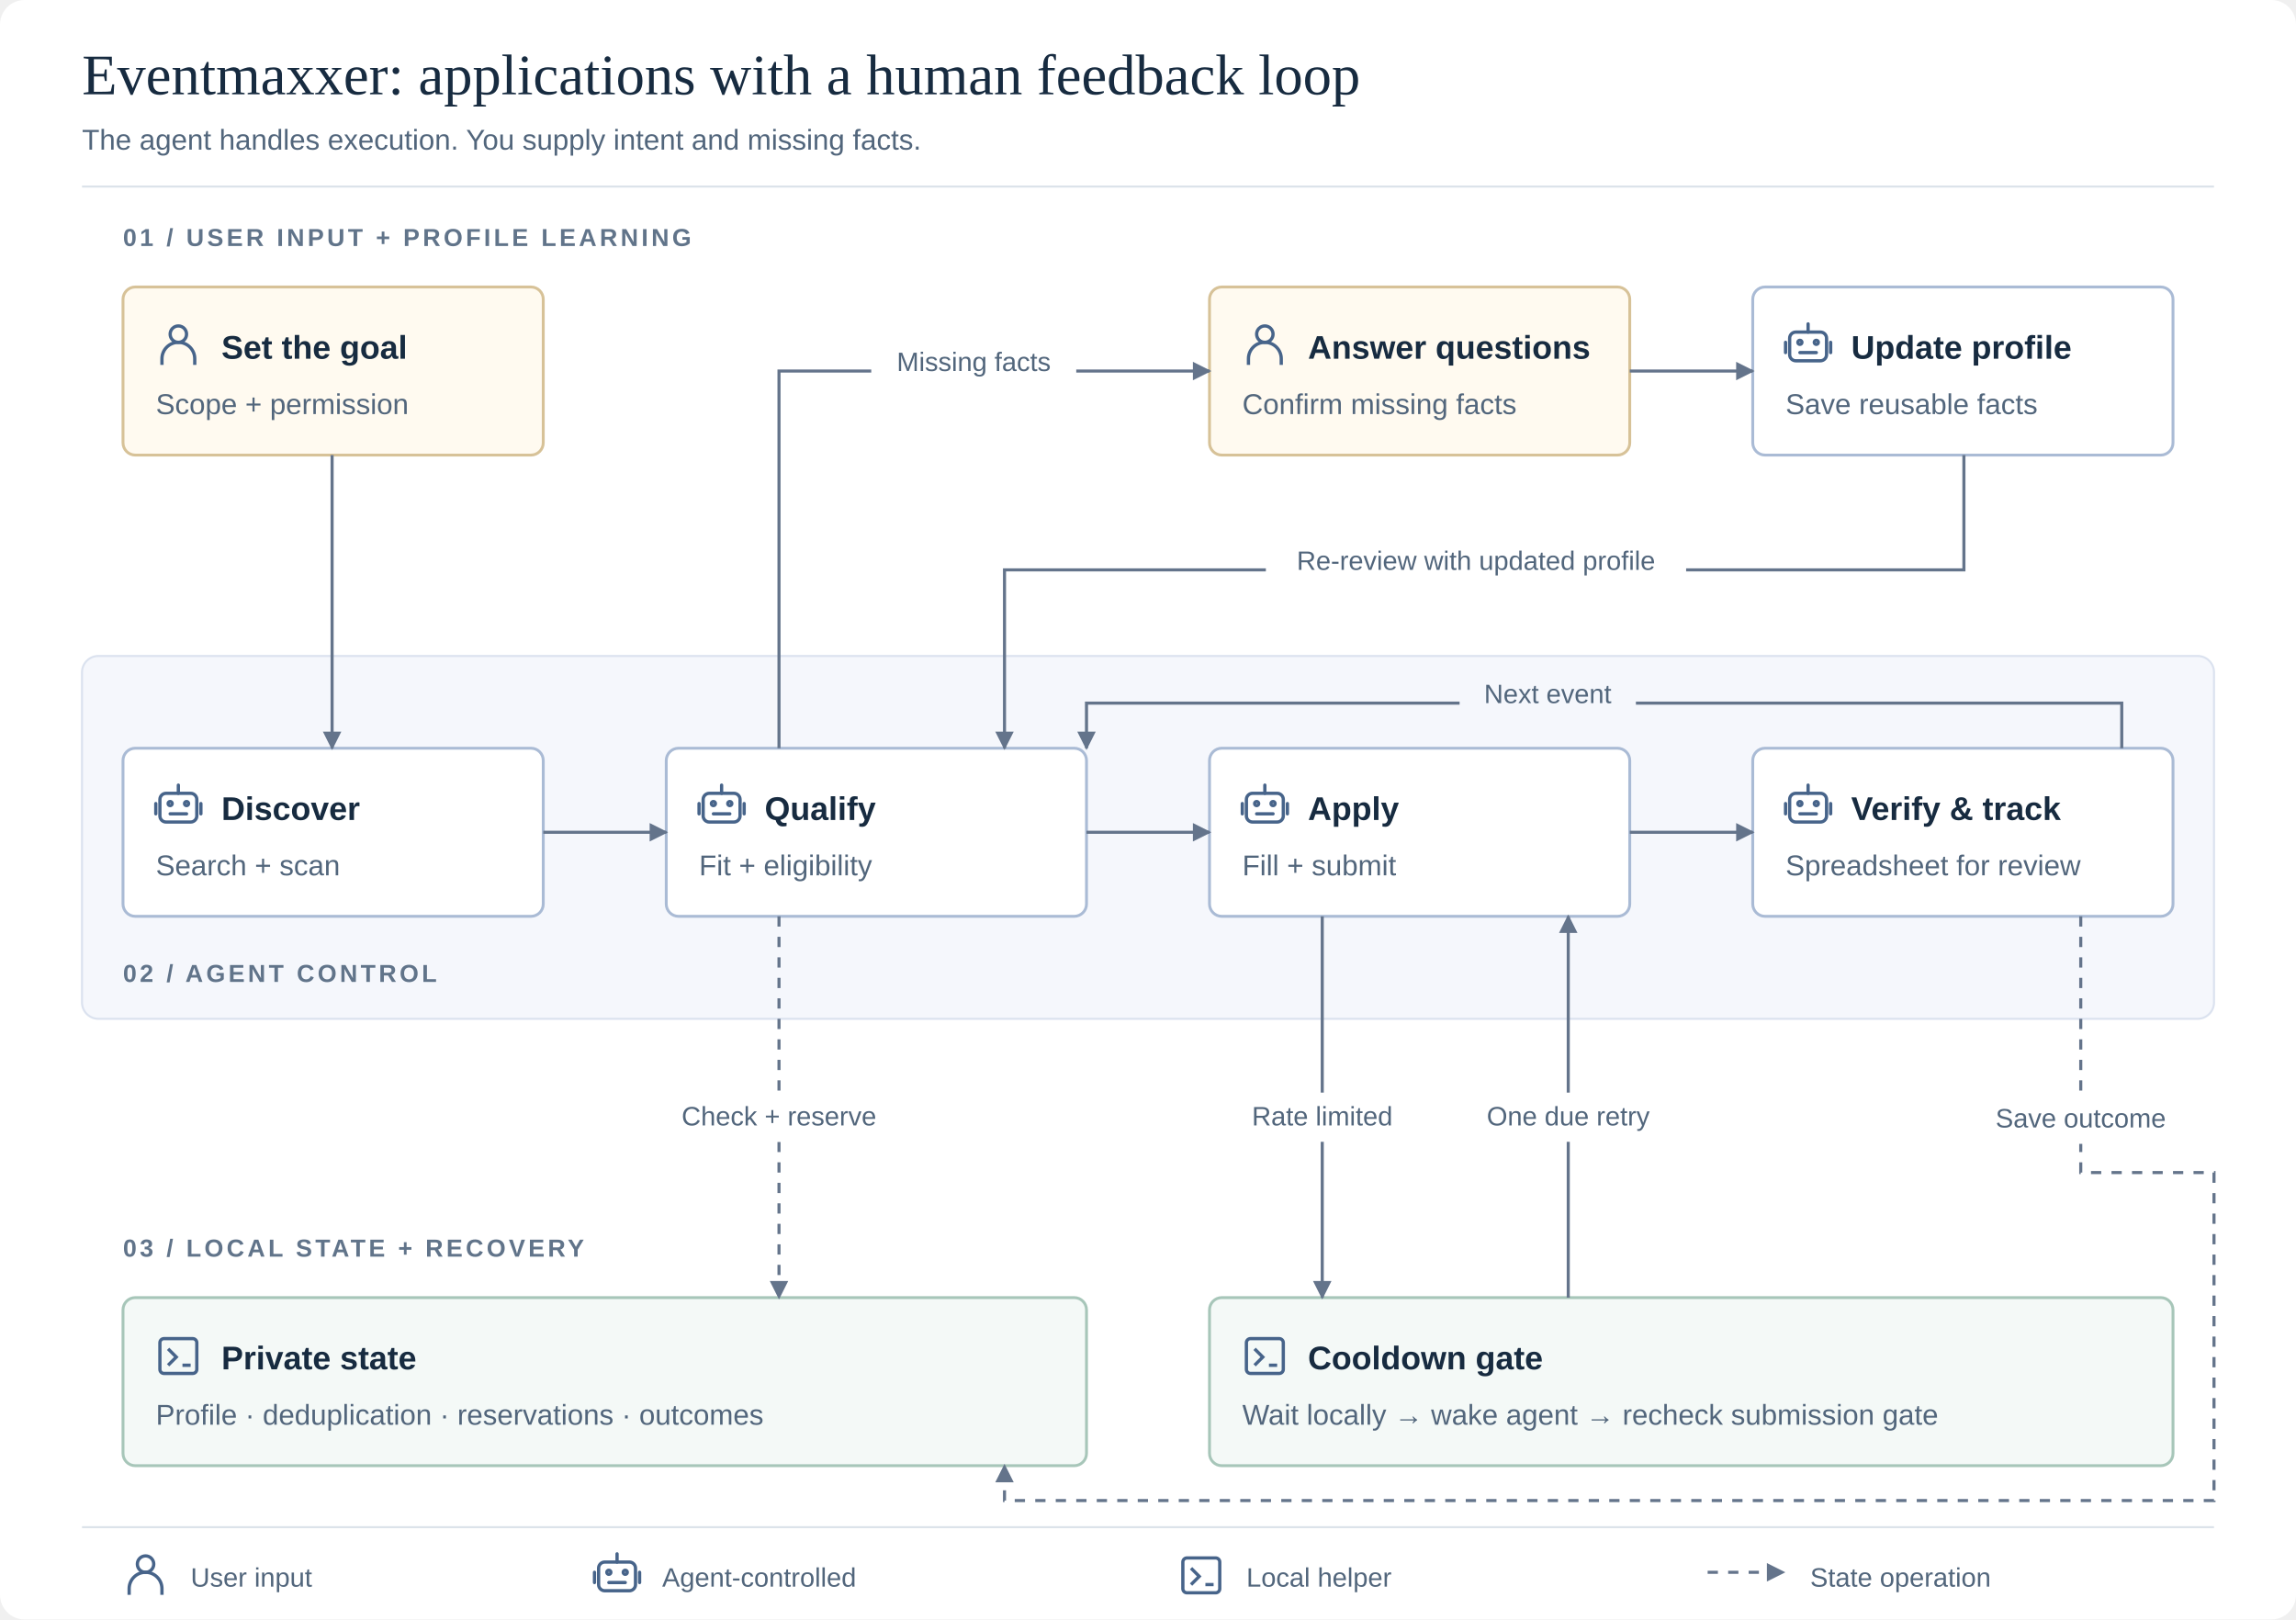
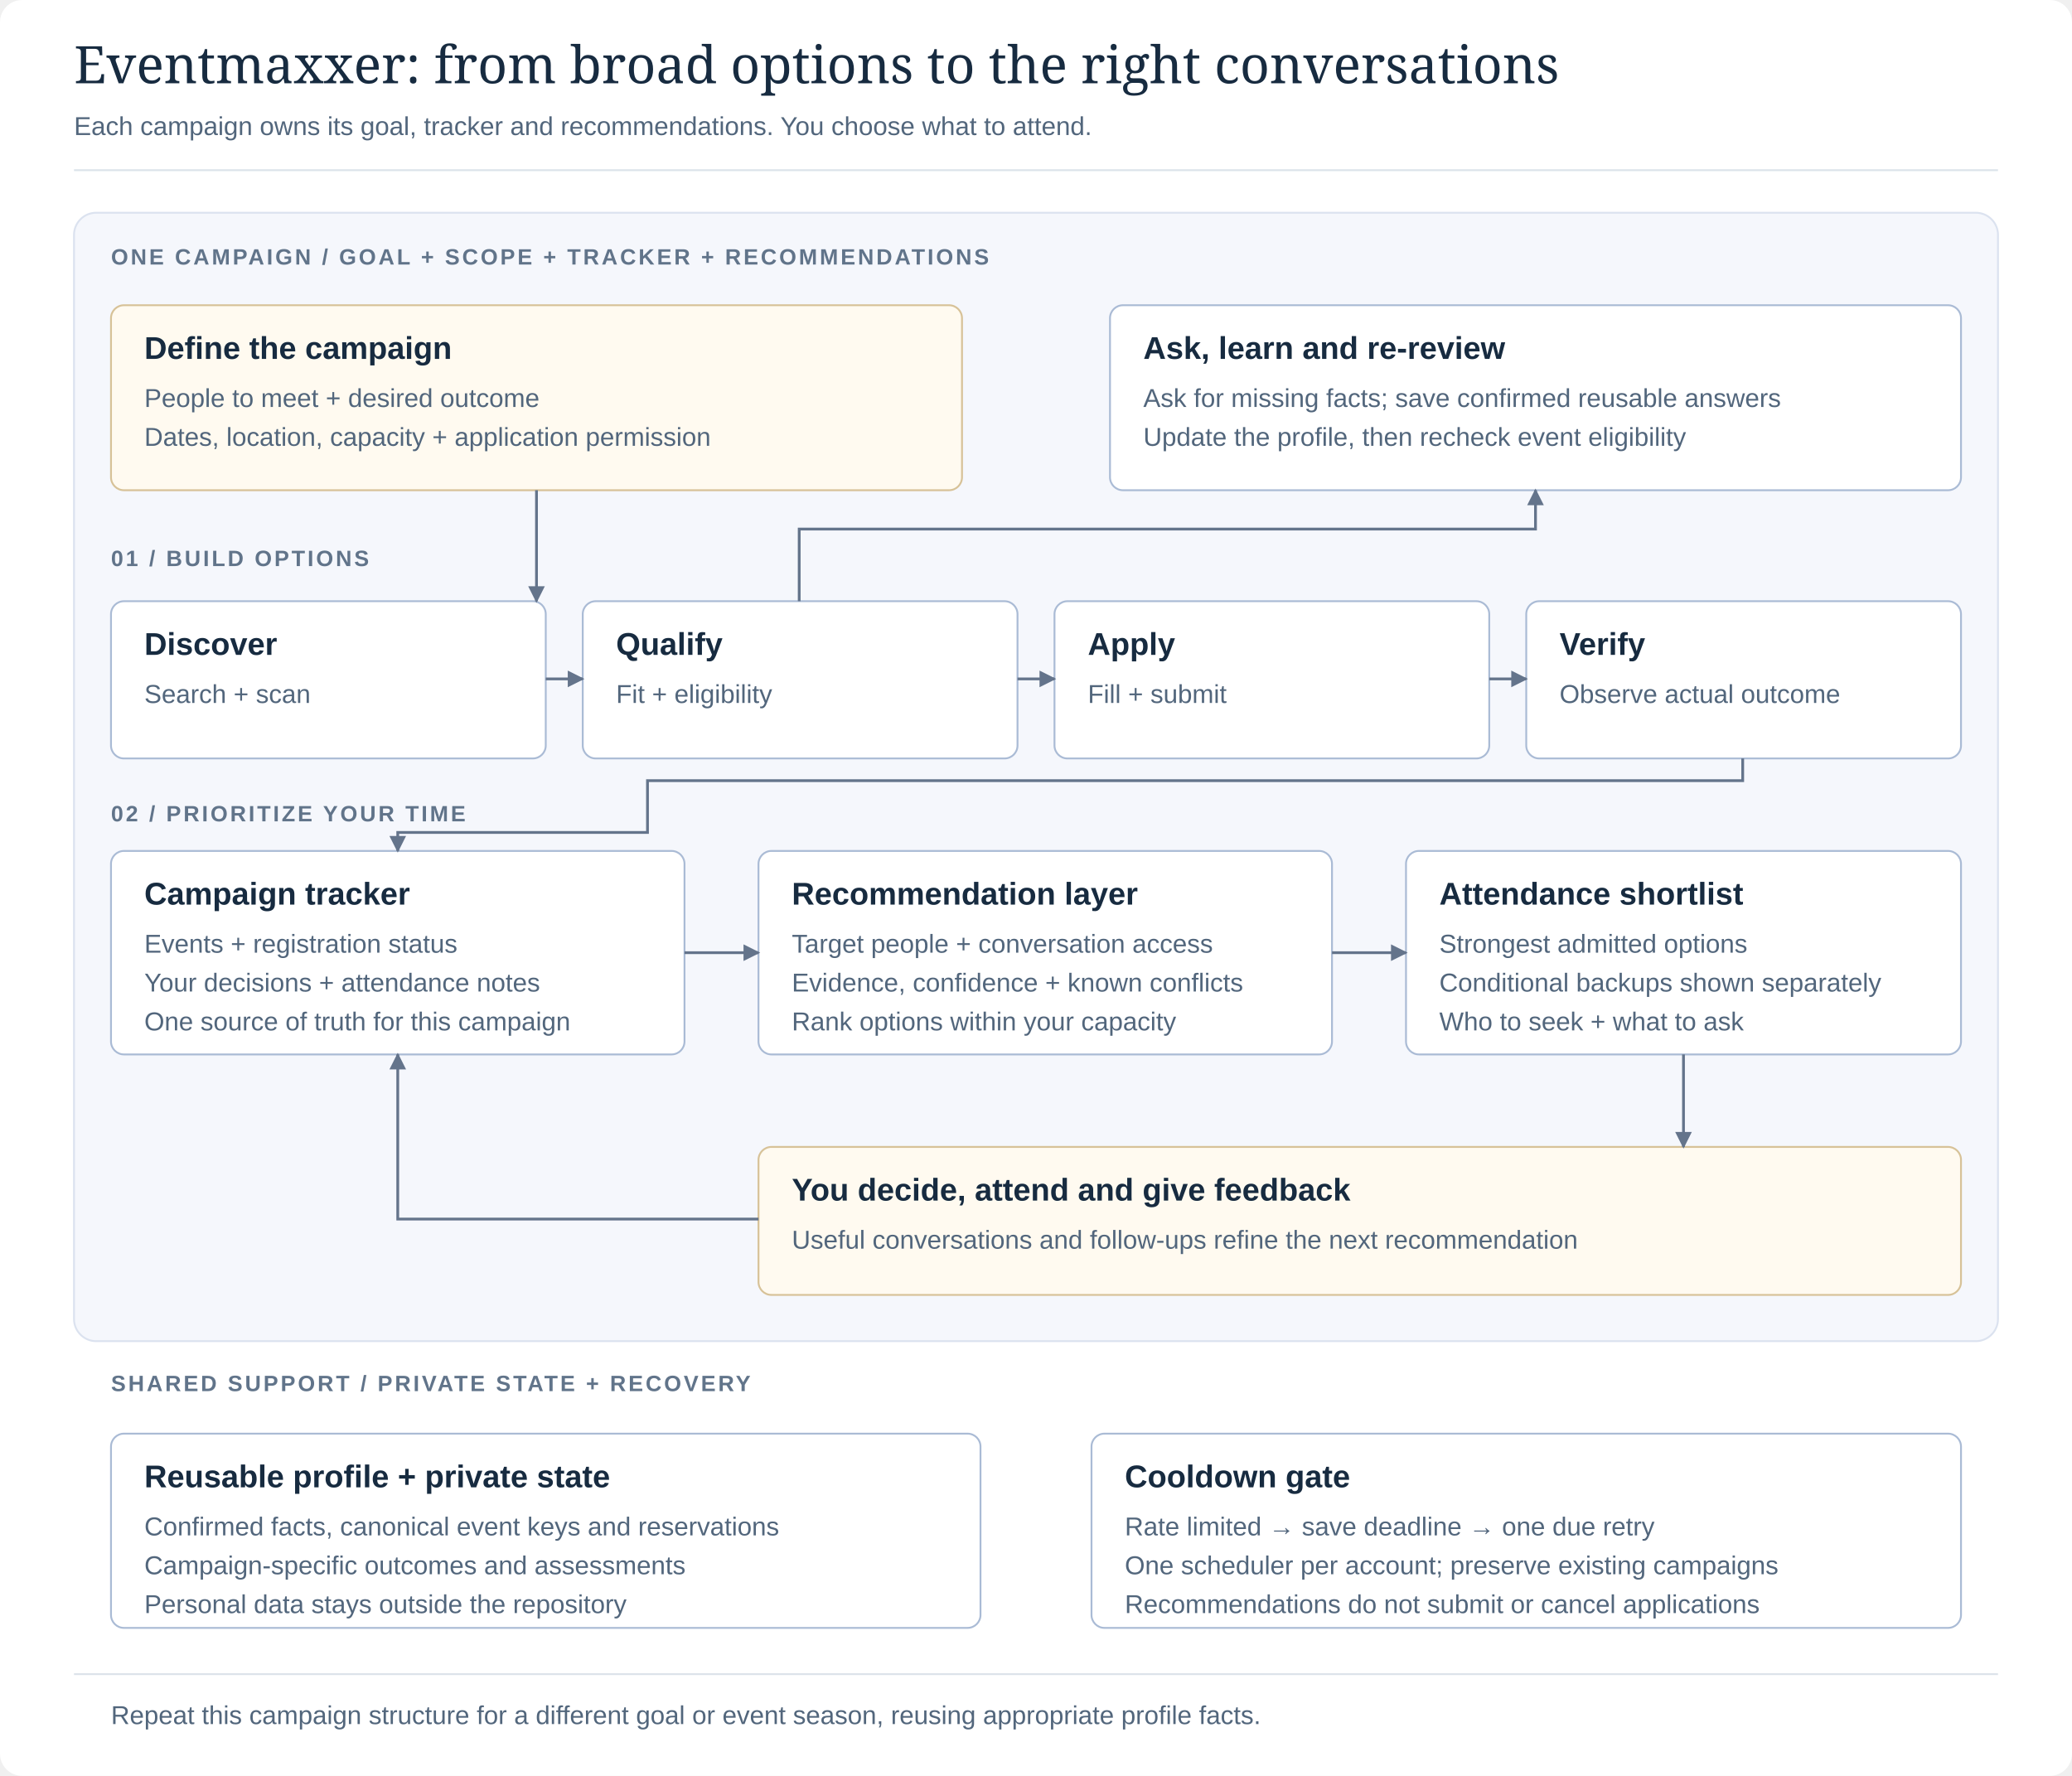
- <svg xmlns="http://www.w3.org/2000/svg" xmlns:xlink="http://www.w3.org/1999/xlink" width="1120" height="790" viewBox="0 0 1120 790" role="img" aria-labelledby="title desc">
+ <svg xmlns="http://www.w3.org/2000/svg" width="1120" height="960" viewBox="0 0 1120 960" role="img" aria-labelledby="title desc">
  <defs>
    <marker id="arrow" viewBox="0 0 10 10" refX="9" refY="5" markerWidth="6" markerHeight="6" orient="auto">
      <path d="M0 0L10 5L0 10Z" fill="#64748b" />
    </marker>
-     <g id="robot" fill="none" stroke="currentColor" stroke-width="1.6" stroke-linecap="round">
-       <rect x="2" y="5" width="18" height="14" rx="3" />
-       <path d="M11 1v4M0 10v5M22 10v5M7 15h8" />
-       <circle cx="7" cy="10" r="1" />
-       <circle cx="15" cy="10" r="1" />
-     </g>
-     <g id="person" fill="none" stroke="currentColor" stroke-width="1.6">
-       <circle cx="11" cy="6" r="4" />
-       <path d="M3 21v-3a8 8 0 0 1 16 0v3" />
-     </g>
-     <g id="local" fill="none" stroke="currentColor" stroke-width="1.6">
-       <rect x="2" y="3" width="18" height="17" rx="2" />
-       <path d="m6 8 4 4-4 4m7 0h4" />
-     </g>
  </defs>
-   <style>
- text{font-family:Arial,Helvetica,sans-serif;fill:#172b40}
- .title{font-family:Georgia,'Times New Roman',serif;font-size:28px}
- .kicker{font-size:12px;font-weight:700;letter-spacing:1.5px;fill:#61748a}
- .label{font-size:16px;font-weight:600}
- .detail{font-size:14px;fill:#52667c}
- .edge{fill:none;stroke:#64748b;stroke-width:1.5;marker-end:url(#arrow)}
- .dashed{stroke-dasharray:5 5}
- .note{font-size:13px;fill:#52667c}
- </style>
-   <rect width="1120" height="790" rx="12" fill="#fff" />
-   <text x="40" y="46" class="title">Eventmaxxer: applications with a human feedback loop</text>
-   <text x="40" y="73" class="detail">The agent handles execution. You supply intent and missing facts.</text>
-   <path d="M40 91H1080" stroke="#dce3ea" />
-   <text x="60" y="120" class="kicker">01 / USER INPUT + PROFILE LEARNING</text>
-   <rect x="40" y="320" width="1040" height="177" rx="8" fill="#f5f7fc" stroke="#dbe2ef" />
-   <text x="60" y="479" class="kicker">02 / AGENT CONTROL</text>
-   <text x="60" y="613" class="kicker">03 / LOCAL STATE + RECOVERY</text>
-   <rect x="60" y="140" width="205" height="82" rx="6" fill="#fffaf0" stroke="#d7c298" stroke-width="1.4" />
-   <use xlink:href="#person" x="76" y="157" color="#47648a" />
-   <text x="108" y="175" class="label">Set the goal</text>
-   <text x="76" y="202" class="detail">Scope + permission</text>
-   <rect x="590" y="140" width="205" height="82" rx="6" fill="#fffaf0" stroke="#d7c298" stroke-width="1.4" />
-   <use xlink:href="#person" x="606" y="157" color="#47648a" />
-   <text x="638" y="175" class="label">Answer questions</text>
-   <text x="606" y="202" class="detail">Confirm missing facts</text>
-   <rect x="855" y="140" width="205" height="82" rx="6" fill="#fff" stroke="#aabbd5" stroke-width="1.4" />
-   <use xlink:href="#robot" x="871" y="157" color="#47648a" />
-   <text x="903" y="175" class="label">Update profile</text>
-   <text x="871" y="202" class="detail">Save reusable facts</text>
-   <rect x="60" y="365" width="205" height="82" rx="6" fill="#fff" stroke="#aabbd5" stroke-width="1.4" />
-   <use xlink:href="#robot" x="76" y="382" color="#47648a" />
-   <text x="108" y="400" class="label">Discover</text>
-   <text x="76" y="427" class="detail">Search + scan</text>
-   <rect x="325" y="365" width="205" height="82" rx="6" fill="#fff" stroke="#aabbd5" stroke-width="1.4" />
-   <use xlink:href="#robot" x="341" y="382" color="#47648a" />
-   <text x="373" y="400" class="label">Qualify</text>
-   <text x="341" y="427" class="detail">Fit + eligibility</text>
-   <rect x="590" y="365" width="205" height="82" rx="6" fill="#fff" stroke="#aabbd5" stroke-width="1.4" />
-   <use xlink:href="#robot" x="606" y="382" color="#47648a" />
-   <text x="638" y="400" class="label">Apply</text>
-   <text x="606" y="427" class="detail">Fill + submit</text>
-   <rect x="855" y="365" width="205" height="82" rx="6" fill="#fff" stroke="#aabbd5" stroke-width="1.4" />
-   <use xlink:href="#robot" x="871" y="382" color="#47648a" />
-   <text x="903" y="400" class="label">Verify &amp; track</text>
-   <text x="871" y="427" class="detail">Spreadsheet for review</text>
-   <path class="edge" d="M162 222V365" />
-   <path class="edge" d="M380 365V181H590" />
-   <rect x="425.0" y="165" width="100" height="24" fill="#fff" />
-   <text x="475" y="181" text-anchor="middle" class="note">Missing facts</text>
-   <path class="edge" d="M795 181H855" />
-   <path class="edge" d="M958 222V278H490V365" />
-   <rect x="617.5" y="262" width="205" height="24" fill="#fff" />
-   <text x="720" y="278" text-anchor="middle" class="note">Re-review with updated profile</text>
-   <path class="edge" d="M265 406H325" />
-   <path class="edge" d="M530 406H590" />
-   <path class="edge" d="M795 406H855" />
-   <path class="edge" d="M1035 365V343H530V365" />
-   <rect x="712.0" y="327" width="86" height="24" fill="#f5f7fc" />
-   <text x="755" y="343" text-anchor="middle" class="note">Next event</text>
-   <rect x="60" y="633" width="470" height="82" rx="6" fill="#f4f9f7" stroke="#a7c6b9" stroke-width="1.4" />
-   <use xlink:href="#local" x="76" y="650" color="#47648a" />
-   <text x="108" y="668" class="label">Private state</text>
-   <text x="76" y="695" class="detail">Profile · deduplication · reservations · outcomes</text>
-   <rect x="590" y="633" width="470" height="82" rx="6" fill="#f4f9f7" stroke="#a7c6b9" stroke-width="1.4" />
-   <use xlink:href="#local" x="606" y="650" color="#47648a" />
-   <text x="638" y="668" class="label">Cooldown gate</text>
-   <text x="606" y="695" class="detail">Wait locally → wake agent → recheck submission gate</text>
-   <path class="edge dashed" d="M380 447V633" />
-   <rect x="322.0" y="533" width="116" height="24" fill="#fff" />
-   <text x="380" y="549" text-anchor="middle" class="note">Check + reserve</text>
-   <path class="edge dashed" d="M1015 447V572H1080V732H490V715" />
-   <rect x="964.0" y="534" width="102" height="24" fill="#fff" />
-   <text x="1015" y="550" text-anchor="middle" class="note">Save outcome</text>
-   <path class="edge" d="M645 447V633" />
-   <rect x="599.0" y="533" width="92" height="24" fill="#fff" />
-   <text x="645" y="549" text-anchor="middle" class="note">Rate limited</text>
-   <path class="edge" d="M765 633V447" />
-   <rect x="715.0" y="533" width="100" height="24" fill="#fff" />
-   <text x="765" y="549" text-anchor="middle" class="note">One due retry</text>
-   <path d="M40 745H1080" stroke="#dce3ea" />
-   <use xlink:href="#person" x="60" y="757" color="#47648a" />
-   <text x="93" y="774" class="note">User input</text>
-   <use xlink:href="#robot" x="290" y="757" color="#47648a" />
-   <text x="323" y="774" class="note">Agent-controlled</text>
-   <use xlink:href="#local" x="575" y="757" color="#47648a" />
-   <text x="608" y="774" class="note">Local helper</text>
-   <path class="edge dashed" d="M833 767H870" />
-   <text x="883" y="774" class="note">State operation</text>
+   <style>text{font-family:Arial,Helvetica,sans-serif;fill:#172b40}.title{font-family:Georgia,serif;font-size:28px}.label{font-size:17px;font-weight:600}.detail{font-size:14px;fill:#52667c}.kicker{font-size:12px;font-weight:700;letter-spacing:1.3px;fill:#61748a}.edge{fill:none;stroke:#64748b;stroke-width:1.5;marker-end:url(#arrow)}</style>
+   <rect width="1120" height="960" rx="12" fill="white" />
+   <text x="40" y="45" class="title">Eventmaxxer: from broad options to the right conversations</text>
+   <text x="40" y="73" class="detail">Each campaign owns its goal, tracker and recommendations. You choose what to attend.</text>
+   <path d="M40 92H1080" stroke="#dce3ea" />
+   <rect x="40" y="115" width="1040" height="610" rx="12" fill="#f5f7fc" stroke="#dbe2ef" />
+   <text x="60" y="143" class="kicker">ONE CAMPAIGN / GOAL + SCOPE + TRACKER + RECOMMENDATIONS</text>
+   <rect x="60" y="165" width="460" height="100" rx="7" fill="#fffaf0" stroke="#d7c298" />
+   <text x="78" y="194" class="label">Define the campaign</text>
+   <text x="78" y="220" class="detail">People to meet + desired outcome</text>
+   <text x="78" y="241" class="detail">Dates, location, capacity + application permission</text>
+   <rect x="600" y="165" width="460" height="100" rx="7" fill="#fff" stroke="#aabbd5" />
+   <text x="618" y="194" class="label">Ask, learn and re-review</text>
+   <text x="618" y="220" class="detail">Ask for missing facts; save confirmed reusable answers</text>
+   <text x="618" y="241" class="detail">Update the profile, then recheck event eligibility</text>
+   <text x="60" y="306" class="kicker">01 / BUILD OPTIONS</text>
+   <rect x="60" y="325" width="235" height="85" rx="7" fill="#fff" stroke="#aabbd5" />
+   <text x="78" y="354" class="label">Discover</text>
+   <text x="78" y="380" class="detail">Search + scan</text>
+   <rect x="315" y="325" width="235" height="85" rx="7" fill="#fff" stroke="#aabbd5" />
+   <text x="333" y="354" class="label">Qualify</text>
+   <text x="333" y="380" class="detail">Fit + eligibility</text>
+   <rect x="570" y="325" width="235" height="85" rx="7" fill="#fff" stroke="#aabbd5" />
+   <text x="588" y="354" class="label">Apply</text>
+   <text x="588" y="380" class="detail">Fill + submit</text>
+   <rect x="825" y="325" width="235" height="85" rx="7" fill="#fff" stroke="#aabbd5" />
+   <text x="843" y="354" class="label">Verify</text>
+   <text x="843" y="380" class="detail">Observe actual outcome</text>
+   <path class="edge" d="M290 265V325" />
+   <path class="edge" d="M295 367H315" />
+   <path class="edge" d="M550 367H570" />
+   <path class="edge" d="M805 367H825" />
+   <path class="edge" d="M432 325V286H830V265" />
+   <rect x="60" y="460" width="310" height="110" rx="7" fill="#fff" stroke="#aabbd5" />
+   <text x="78" y="489" class="label">Campaign tracker</text>
+   <text x="78" y="515" class="detail">Events + registration status</text>
+   <text x="78" y="536" class="detail">Your decisions + attendance notes</text>
+   <text x="78" y="557" class="detail">One source of truth for this campaign</text>
+   <rect x="410" y="460" width="310" height="110" rx="7" fill="#fff" stroke="#aabbd5" />
+   <text x="428" y="489" class="label">Recommendation layer</text>
+   <text x="428" y="515" class="detail">Target people + conversation access</text>
+   <text x="428" y="536" class="detail">Evidence, confidence + known conflicts</text>
+   <text x="428" y="557" class="detail">Rank options within your capacity</text>
+   <rect x="760" y="460" width="300" height="110" rx="7" fill="#fff" stroke="#aabbd5" />
+   <text x="778" y="489" class="label">Attendance shortlist</text>
+   <text x="778" y="515" class="detail">Strongest admitted options</text>
+   <text x="778" y="536" class="detail">Conditional backups shown separately</text>
+   <text x="778" y="557" class="detail">Who to seek + what to ask</text>
+   <path class="edge" d="M942 410V422H350V450H215V460" />
+   <path class="edge" d="M370 515H410" />
+   <path class="edge" d="M720 515H760" />
+   <text x="60" y="444" class="kicker">02 / PRIORITIZE YOUR TIME</text>
+   <rect x="410" y="620" width="650" height="80" rx="7" fill="#fffaf0" stroke="#d7c298" />
+   <text x="428" y="649" class="label">You decide, attend and give feedback</text>
+   <text x="428" y="675" class="detail">Useful conversations and follow-ups refine the next recommendation</text>
+   <path class="edge" d="M910 570V620" />
+   <path class="edge" d="M410 659H215V570" />
+   <text x="60" y="752" class="kicker">SHARED SUPPORT / PRIVATE STATE + RECOVERY</text>
+   <rect x="60" y="775" width="470" height="105" rx="7" fill="#fff" stroke="#aabbd5" />
+   <text x="78" y="804" class="label">Reusable profile + private state</text>
+   <text x="78" y="830" class="detail">Confirmed facts, canonical event keys and reservations</text>
+   <text x="78" y="851" class="detail">Campaign-specific outcomes and assessments</text>
+   <text x="78" y="872" class="detail">Personal data stays outside the repository</text>
+   <rect x="590" y="775" width="470" height="105" rx="7" fill="#fff" stroke="#aabbd5" />
+   <text x="608" y="804" class="label">Cooldown gate</text>
+   <text x="608" y="830" class="detail">Rate limited → save deadline → one due retry</text>
+   <text x="608" y="851" class="detail">One scheduler per account; preserve existing campaigns</text>
+   <text x="608" y="872" class="detail">Recommendations do not submit or cancel applications</text>
+   <path d="M40 905H1080" stroke="#dce3ea" />
+   <text x="60" y="932" class="detail">Repeat this campaign structure for a different goal or event season, reusing appropriate profile facts.</text>
</svg>
